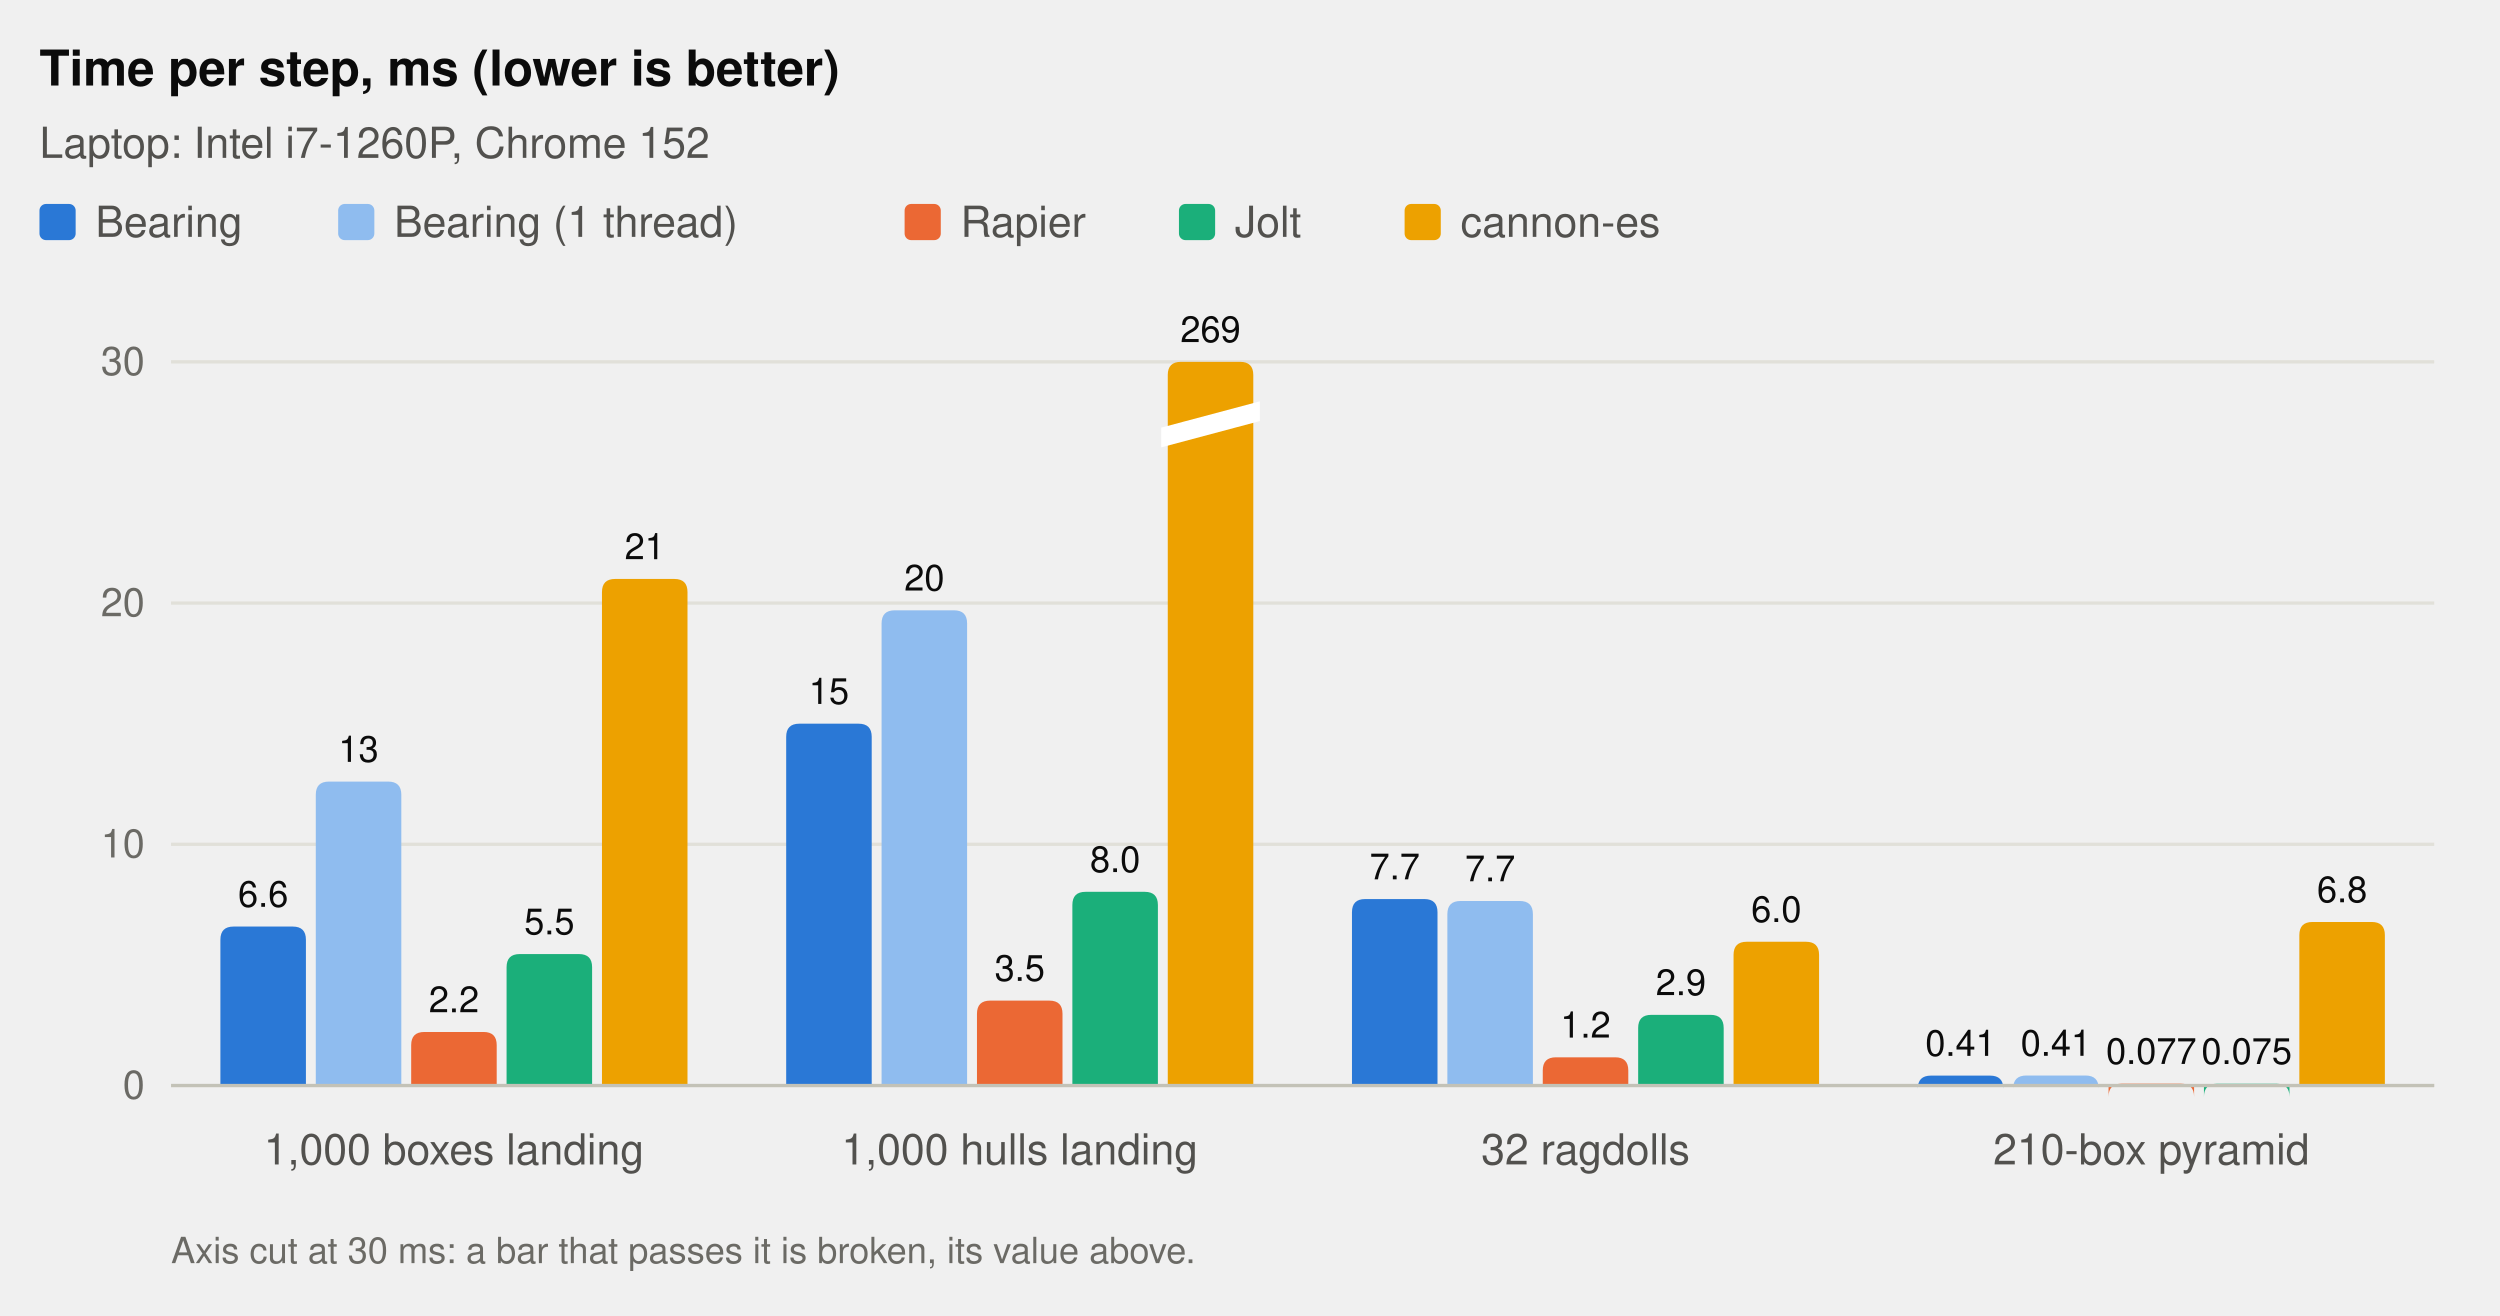
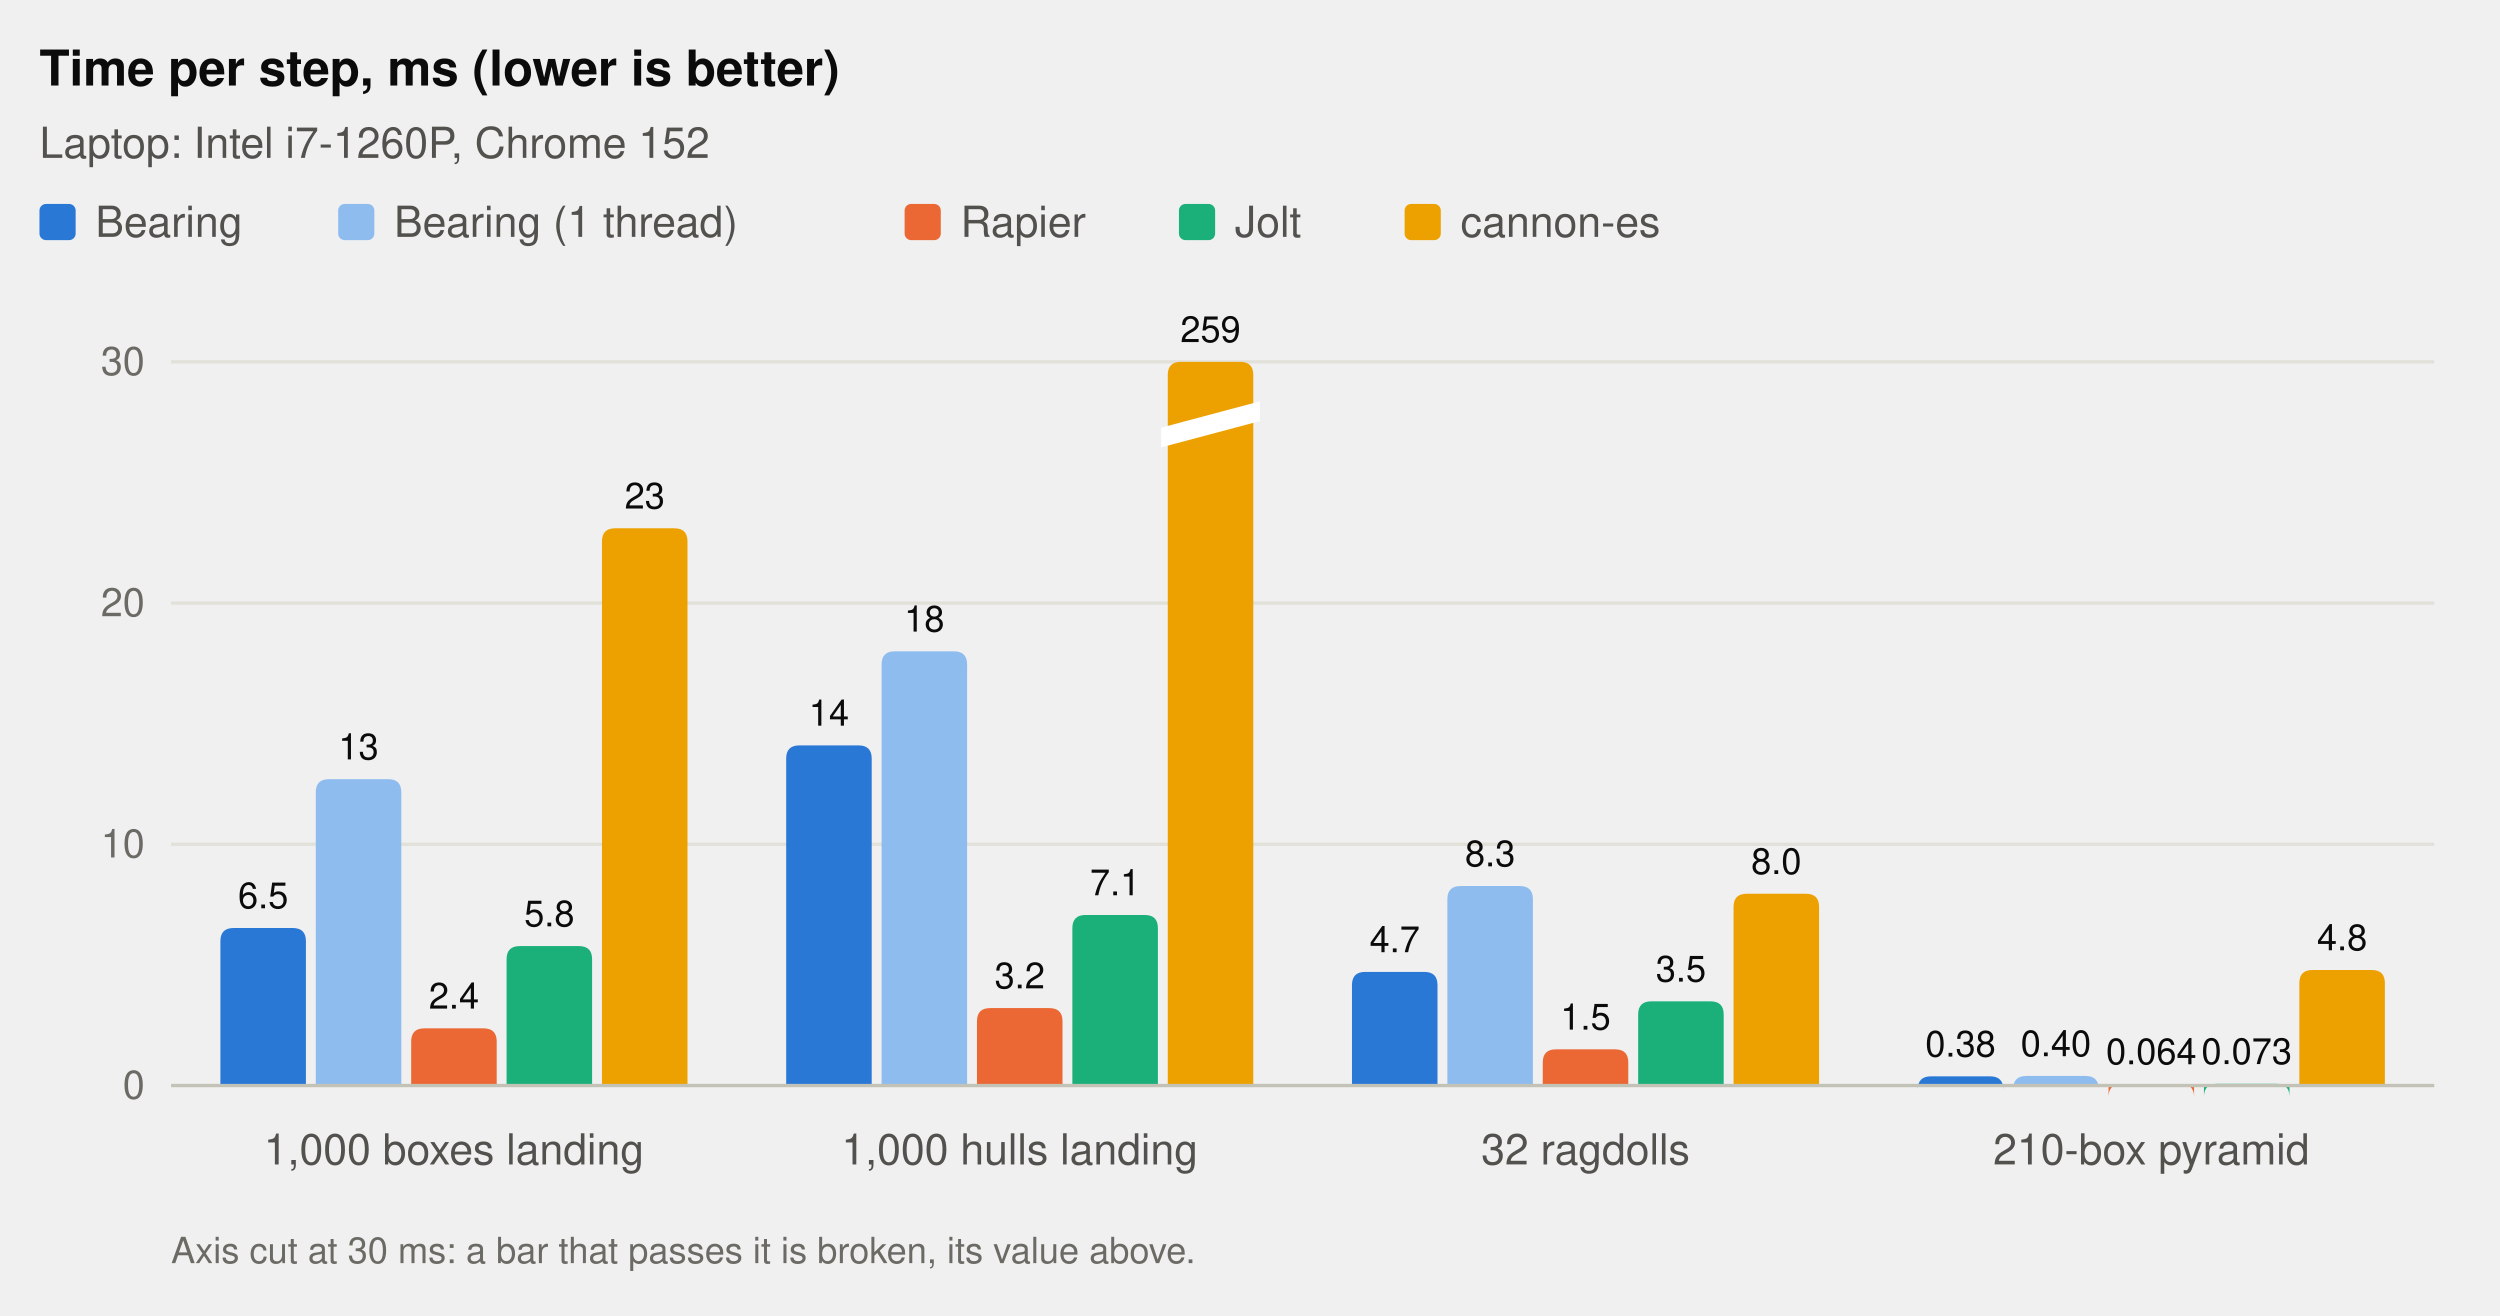
<svg xmlns="http://www.w3.org/2000/svg" viewBox="0 0 760 400" width="760" height="400" role="img" font-family="-apple-system, 'Segoe UI', Helvetica, Arial, sans-serif">
  <g>
    <text x="12" y="26" font-size="15" font-weight="600" fill="#0b0b0b">Time per step, ms (lower is better)</text>
    <text x="12" y="48" font-size="13" fill="#52514e">Laptop: Intel i7-1260P, Chrome 152</text>
    <rect x="12" y="62" width="11" height="11" rx="2" fill="#2a78d6" />
    <text x="29" y="72" font-size="13" fill="#52514e">Bearing</text>
    <rect x="102.8" y="62" width="11" height="11" rx="2" fill="#8fbcef" />
    <text x="119.8" y="72" font-size="13" fill="#52514e">Bearing (1 thread)</text>
    <rect x="275" y="62" width="11" height="11" rx="2" fill="#eb6834" />
    <text x="292" y="72" font-size="13" fill="#52514e">Rapier</text>
    <rect x="358.4" y="62" width="11" height="11" rx="2" fill="#1baf7a" />
    <text x="375.4" y="72" font-size="13" fill="#52514e">Jolt</text>
    <rect x="427" y="62" width="11" height="11" rx="2" fill="#eda100" />
    <text x="444" y="72" font-size="13" fill="#52514e">cannon-es</text>
    <line x1="52" x2="740" y1="330" y2="330" stroke="#e1e0d9" stroke-width="1" />
    <text x="44" y="334" font-size="12" text-anchor="end" fill="#6b6a65">0</text>
    <line x1="52" x2="740" y1="256.667" y2="256.667" stroke="#e1e0d9" stroke-width="1" />
    <text x="44" y="260.667" font-size="12" text-anchor="end" fill="#6b6a65">10</text>
    <line x1="52" x2="740" y1="183.333" y2="183.333" stroke="#e1e0d9" stroke-width="1" />
    <text x="44" y="187.333" font-size="12" text-anchor="end" fill="#6b6a65">20</text>
    <line x1="52" x2="740" y1="110" y2="110" stroke="#e1e0d9" stroke-width="1" />
    <text x="44" y="114" font-size="12" text-anchor="end" fill="#6b6a65">30</text>
-     <path d="M67,330 V285.673 q0,-4 4,-4 h18 q4,0 4,4 V330 Z" fill="#2a78d6" />
-     <text x="80" y="275.673" font-size="11" text-anchor="middle" fill="#0b0b0b">6.6</text>
-     <path d="M96,330 V241.6 q0,-4 4,-4 h18 q4,0 4,4 V330 Z" fill="#8fbcef" />
-     <text x="109" y="231.6" font-size="11" text-anchor="middle" fill="#0b0b0b">13</text>
-     <path d="M125,330 V317.72 q0,-4 4,-4 h18 q4,0 4,4 V330 Z" fill="#eb6834" />
-     <text x="138" y="307.72" font-size="11" text-anchor="middle" fill="#0b0b0b">2.2</text>
-     <path d="M154,330 V294.033 q0,-4 4,-4 h18 q4,0 4,4 V330 Z" fill="#1baf7a" />
-     <text x="167" y="284.033" font-size="11" text-anchor="middle" fill="#0b0b0b">5.5</text>
-     <path d="M183,330 V180 q0,-4 4,-4 h18 q4,0 4,4 V330 Z" fill="#eda100" />
-     <text x="196" y="170" font-size="11" text-anchor="middle" fill="#0b0b0b">21</text>
+     <path d="M67,330 V286.113 q0,-4 4,-4 h18 q4,0 4,4 V330 Z" fill="#2a78d6" />
+     <text x="80" y="276.113" font-size="11" text-anchor="middle" fill="#0b0b0b">6.5</text>
+     <path d="M96,330 V240.867 q0,-4 4,-4 h18 q4,0 4,4 V330 Z" fill="#8fbcef" />
+     <text x="109" y="230.867" font-size="11" text-anchor="middle" fill="#0b0b0b">13</text>
+     <path d="M125,330 V316.62 q0,-4 4,-4 h18 q4,0 4,4 V330 Z" fill="#eb6834" />
+     <text x="138" y="306.62" font-size="11" text-anchor="middle" fill="#0b0b0b">2.4</text>
+     <path d="M154,330 V291.613 q0,-4 4,-4 h18 q4,0 4,4 V330 Z" fill="#1baf7a" />
+     <text x="167" y="281.613" font-size="11" text-anchor="middle" fill="#0b0b0b">5.8</text>
+     <path d="M183,330 V164.6 q0,-4 4,-4 h18 q4,0 4,4 V330 Z" fill="#eda100" />
+     <text x="196" y="154.6" font-size="11" text-anchor="middle" fill="#0b0b0b">23</text>
    <text x="138" y="354" font-size="13" text-anchor="middle" fill="#52514e">1,000 boxes landing</text>
-     <path d="M239,330 V224 q0,-4 4,-4 h18 q4,0 4,4 V330 Z" fill="#2a78d6" />
-     <text x="252" y="214" font-size="11" text-anchor="middle" fill="#0b0b0b">15</text>
-     <path d="M268,330 V189.533 q0,-4 4,-4 h18 q4,0 4,4 V330 Z" fill="#8fbcef" />
-     <text x="281" y="179.533" font-size="11" text-anchor="middle" fill="#0b0b0b">20</text>
-     <path d="M297,330 V308.187 q0,-4 4,-4 h18 q4,0 4,4 V330 Z" fill="#eb6834" />
-     <text x="310" y="298.187" font-size="11" text-anchor="middle" fill="#0b0b0b">3.5</text>
-     <path d="M326,330 V275.113 q0,-4 4,-4 h18 q4,0 4,4 V330 Z" fill="#1baf7a" />
-     <text x="339" y="265.113" font-size="11" text-anchor="middle" fill="#0b0b0b">8.0</text>
+     <path d="M239,330 V230.6 q0,-4 4,-4 h18 q4,0 4,4 V330 Z" fill="#2a78d6" />
+     <text x="252" y="220.6" font-size="11" text-anchor="middle" fill="#0b0b0b">14</text>
+     <path d="M268,330 V202 q0,-4 4,-4 h18 q4,0 4,4 V330 Z" fill="#8fbcef" />
+     <text x="281" y="192" font-size="11" text-anchor="middle" fill="#0b0b0b">18</text>
+     <path d="M297,330 V310.46 q0,-4 4,-4 h18 q4,0 4,4 V330 Z" fill="#eb6834" />
+     <text x="310" y="300.46" font-size="11" text-anchor="middle" fill="#0b0b0b">3.2</text>
+     <path d="M326,330 V282.153 q0,-4 4,-4 h18 q4,0 4,4 V330 Z" fill="#1baf7a" />
+     <text x="339" y="272.153" font-size="11" text-anchor="middle" fill="#0b0b0b">7.1</text>
    <path d="M355,330 V114 q0,-4 4,-4 h18 q4,0 4,4 V330 Z" fill="#eda100" />
    <path d="M353,130 l30,-8 v6 l-30,8 Z" fill="#ffffff" />
-     <text x="368" y="104" font-size="11" text-anchor="middle" fill="#0b0b0b">269</text>
+     <text x="368" y="104" font-size="11" text-anchor="middle" fill="#0b0b0b">259</text>
    <text x="310" y="354" font-size="13" text-anchor="middle" fill="#52514e">1,000 hulls landing</text>
-     <path d="M411,330 V277.313 q0,-4 4,-4 h18 q4,0 4,4 V330 Z" fill="#2a78d6" />
-     <text x="424" y="267.313" font-size="11" text-anchor="middle" fill="#0b0b0b">7.7</text>
-     <path d="M440,330 V277.9 q0,-4 4,-4 h18 q4,0 4,4 V330 Z" fill="#8fbcef" />
-     <text x="453" y="267.9" font-size="11" text-anchor="middle" fill="#0b0b0b">7.7</text>
-     <path d="M469,330 V325.42 q0,-4 4,-4 h18 q4,0 4,4 V330 Z" fill="#eb6834" />
-     <text x="482" y="315.42" font-size="11" text-anchor="middle" fill="#0b0b0b">1.2</text>
-     <path d="M498,330 V312.513 q0,-4 4,-4 h18 q4,0 4,4 V330 Z" fill="#1baf7a" />
-     <text x="511" y="302.513" font-size="11" text-anchor="middle" fill="#0b0b0b">2.9</text>
-     <path d="M527,330 V290.293 q0,-4 4,-4 h18 q4,0 4,4 V330 Z" fill="#eda100" />
-     <text x="540" y="280.293" font-size="11" text-anchor="middle" fill="#0b0b0b">6.0</text>
+     <path d="M411,330 V299.46 q0,-4 4,-4 h18 q4,0 4,4 V330 Z" fill="#2a78d6" />
+     <text x="424" y="289.46" font-size="11" text-anchor="middle" fill="#0b0b0b">4.7</text>
+     <path d="M440,330 V273.353 q0,-4 4,-4 h18 q4,0 4,4 V330 Z" fill="#8fbcef" />
+     <text x="453" y="263.353" font-size="11" text-anchor="middle" fill="#0b0b0b">8.3</text>
+     <path d="M469,330 V323 q0,-4 4,-4 h18 q4,0 4,4 V330 Z" fill="#eb6834" />
+     <text x="482" y="313" font-size="11" text-anchor="middle" fill="#0b0b0b">1.5</text>
+     <path d="M498,330 V308.407 q0,-4 4,-4 h18 q4,0 4,4 V330 Z" fill="#1baf7a" />
+     <text x="511" y="298.407" font-size="11" text-anchor="middle" fill="#0b0b0b">3.5</text>
+     <path d="M527,330 V275.7 q0,-4 4,-4 h18 q4,0 4,4 V330 Z" fill="#eda100" />
+     <text x="540" y="265.7" font-size="11" text-anchor="middle" fill="#0b0b0b">8.0</text>
    <text x="482" y="354" font-size="13" text-anchor="middle" fill="#52514e">32 ragdolls</text>
-     <path d="M583,330 V330.986 q0,-4 4,-4 h18 q4,0 4,4 V330 Z" fill="#2a78d6" />
-     <text x="596" y="320.986" font-size="11" text-anchor="middle" fill="#0b0b0b">0.41</text>
-     <path d="M612,330 V330.957 q0,-4 4,-4 h18 q4,0 4,4 V330 Z" fill="#8fbcef" />
-     <text x="625" y="320.957" font-size="11" text-anchor="middle" fill="#0b0b0b">0.41</text>
-     <path d="M641,330 V333.438 q0,-4 4,-4 h18 q4,0 4,4 V330 Z" fill="#eb6834" />
-     <text x="654" y="323.438" font-size="11" text-anchor="middle" fill="#0b0b0b">0.077</text>
-     <path d="M670,330 V333.453 q0,-4 4,-4 h18 q4,0 4,4 V330 Z" fill="#1baf7a" />
-     <text x="683" y="323.453" font-size="11" text-anchor="middle" fill="#0b0b0b">0.075</text>
-     <path d="M699,330 V284.28 q0,-4 4,-4 h18 q4,0 4,4 V330 Z" fill="#eda100" />
-     <text x="712" y="274.28" font-size="11" text-anchor="middle" fill="#0b0b0b">6.8</text>
+     <path d="M583,330 V331.206 q0,-4 4,-4 h18 q4,0 4,4 V330 Z" fill="#2a78d6" />
+     <text x="596" y="321.206" font-size="11" text-anchor="middle" fill="#0b0b0b">0.38</text>
+     <path d="M612,330 V331.089 q0,-4 4,-4 h18 q4,0 4,4 V330 Z" fill="#8fbcef" />
+     <text x="625" y="321.089" font-size="11" text-anchor="middle" fill="#0b0b0b">0.40</text>
+     <path d="M641,330 V333.532 q0,-4 4,-4 h18 q4,0 4,4 V330 Z" fill="#eb6834" />
+     <text x="654" y="323.532" font-size="11" text-anchor="middle" fill="#0b0b0b">0.064</text>
+     <path d="M670,330 V333.468 q0,-4 4,-4 h18 q4,0 4,4 V330 Z" fill="#1baf7a" />
+     <text x="683" y="323.468" font-size="11" text-anchor="middle" fill="#0b0b0b">0.073</text>
+     <path d="M699,330 V298.873 q0,-4 4,-4 h18 q4,0 4,4 V330 Z" fill="#eda100" />
+     <text x="712" y="288.873" font-size="11" text-anchor="middle" fill="#0b0b0b">4.8</text>
    <text x="654" y="354" font-size="13" text-anchor="middle" fill="#52514e">210-box pyramid</text>
    <line x1="52" x2="740" y1="330" y2="330" stroke="#c3c2b7" stroke-width="1" />
    <text x="52" y="384" font-size="11" fill="#6b6a65">Axis cut at 30 ms: a bar that passes it is broken, its value above.</text>
  </g>
</svg>
